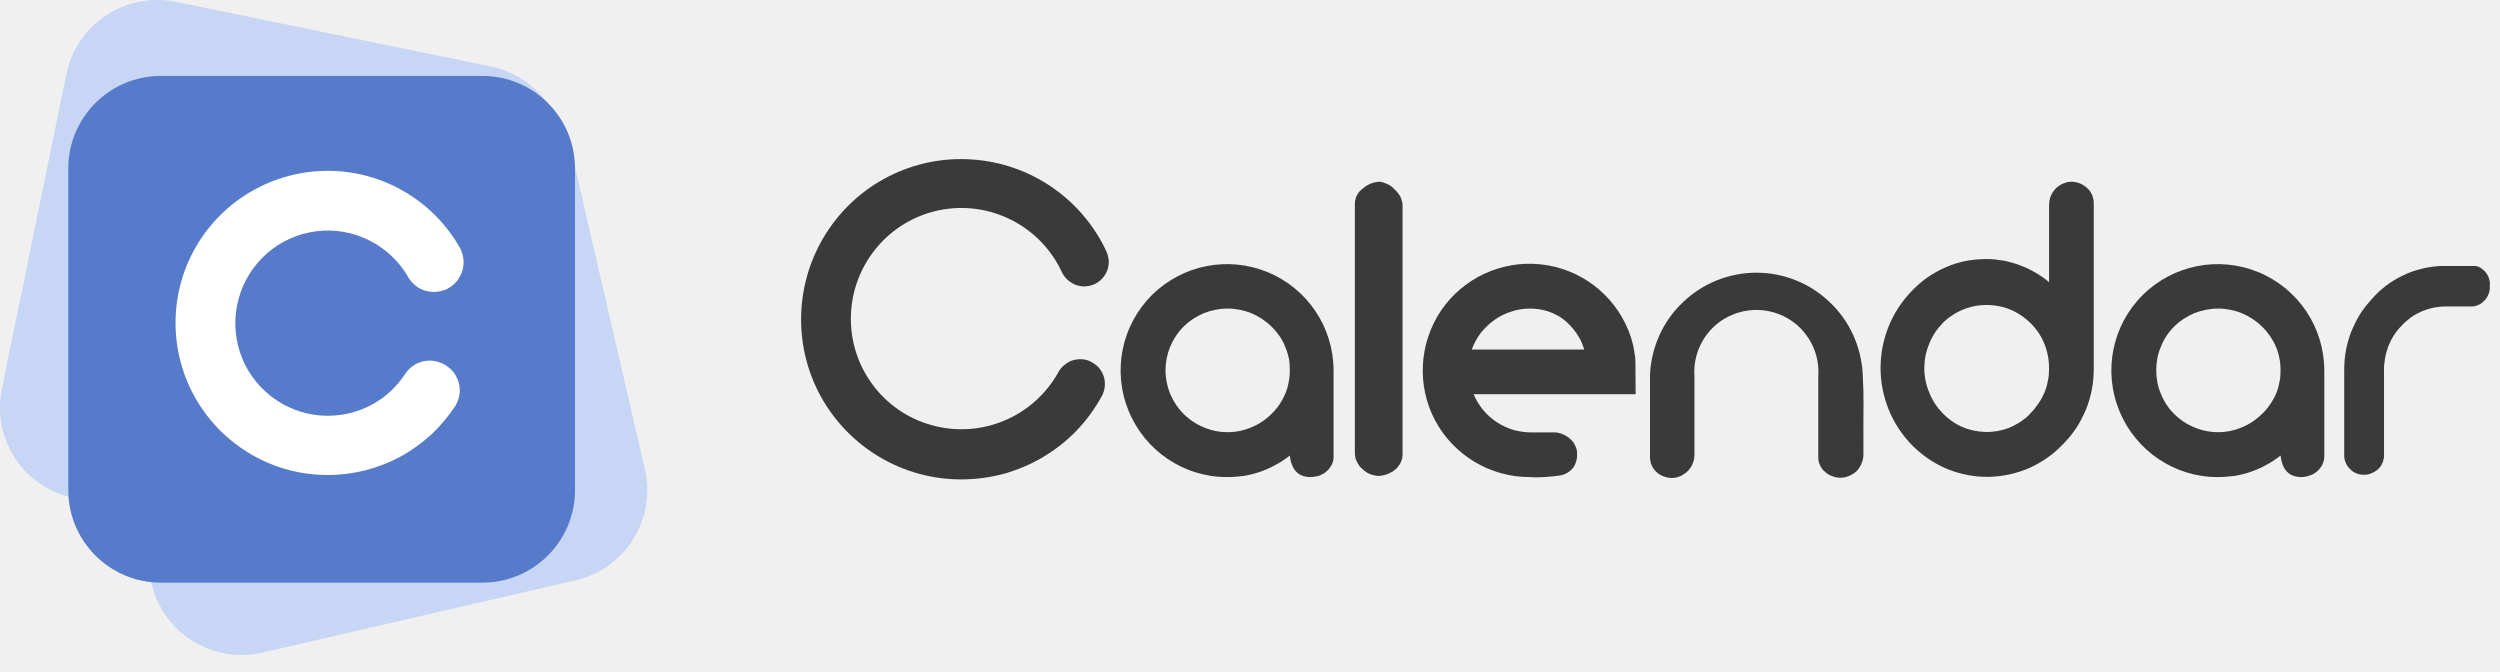
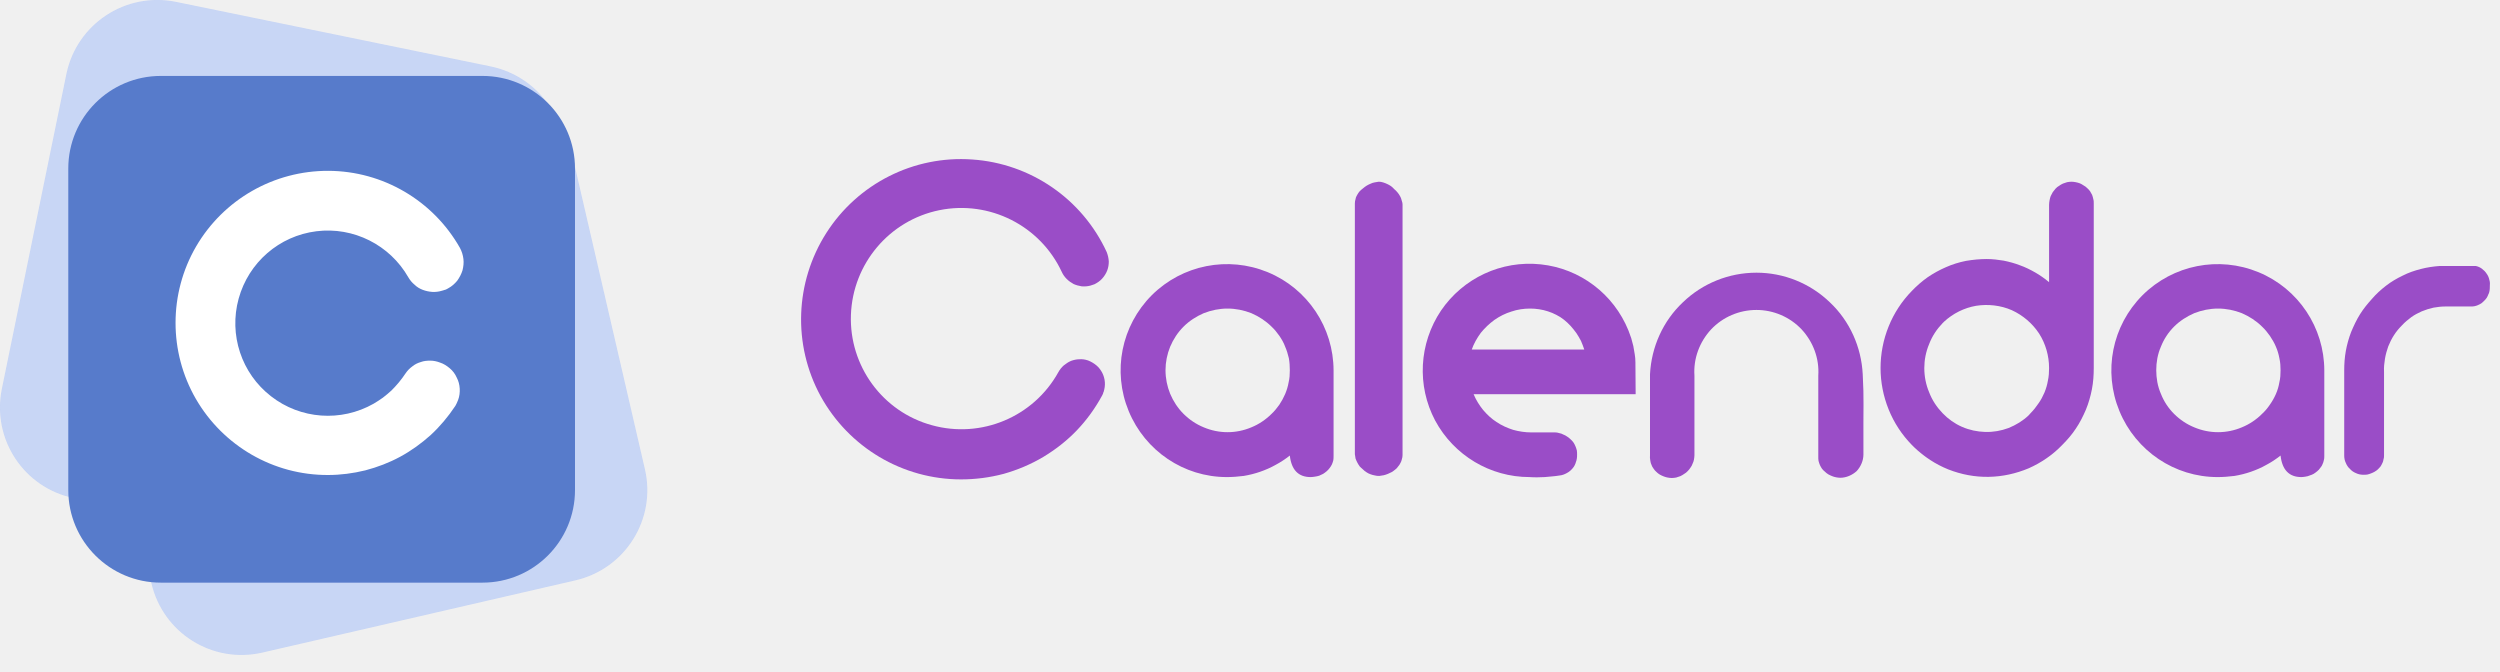
<svg xmlns="http://www.w3.org/2000/svg" viewBox="0 0 108 29" width="108" height="29">
  <style>
		tspan { white-space:pre }
		.shp0 { fill: #6997ff } 
		.shp1 { fill: #577bcb } 
		.shp2 { fill: #ffffff } 
- 		.shp3 { fill: #3a3a3a } 
+ 		.shp3 { fill: #9a4dc7 } 
	</style>
  <g id="Layer" style="opacity: 0.302">
    <path id="Layer" class="shp0" d="M0.08 16.8L2.87 3.19C3.32 1.03 5.43 -0.36 7.6 0.08L21.2 2.87C23.37 3.32 24.76 5.43 24.32 7.6L21.52 21.2C21.08 23.37 18.97 24.76 16.8 24.32L3.2 21.52C1.03 21.08 -0.36 18.97 0.08 16.8Z" />
  </g>
  <g id="Layer" style="opacity: 0.302">
    <path id="Layer" class="shp0" d="M6.41 6.87L19.94 3.75C22.09 3.25 24.24 4.59 24.73 6.74L27.86 20.27C28.36 22.42 27.02 24.57 24.86 25.07L11.34 28.19C9.18 28.69 7.04 27.35 6.54 25.19L3.42 11.67C2.92 9.51 4.26 7.37 6.41 6.87Z" />
  </g>
  <path id="Layer" class="shp1" d="M6.95 3.28L20.84 3.28C23.05 3.28 24.84 5.07 24.84 7.28L24.84 21.17C24.84 23.38 23.05 25.17 20.84 25.17L6.95 25.17C4.74 25.17 2.95 23.38 2.95 21.17L2.95 7.28C2.95 5.07 4.74 3.28 6.95 3.28Z" />
  <path id="Layer" class="shp2" d="M14.17 20.52C11.82 20.53 9.64 19.27 8.46 17.23C7.29 15.2 7.29 12.68 8.47 10.65C9.66 8.61 11.84 7.37 14.19 7.38C16.54 7.39 18.71 8.66 19.87 10.71C19.95 10.86 20 11.02 20.02 11.19C20.04 11.35 20.02 11.52 19.98 11.68C19.93 11.84 19.85 11.99 19.75 12.13C19.64 12.26 19.52 12.37 19.37 12.45C19.35 12.46 19.33 12.47 19.3 12.49C19.28 12.5 19.26 12.51 19.23 12.52C19.21 12.52 19.19 12.53 19.16 12.54C19.14 12.55 19.11 12.55 19.09 12.56L19.09 12.56C18.96 12.6 18.81 12.62 18.67 12.61C18.53 12.6 18.39 12.57 18.26 12.52C18.13 12.47 18.01 12.4 17.91 12.3C17.8 12.21 17.71 12.1 17.64 11.98C16.84 10.58 15.27 9.79 13.67 9.99C12.06 10.19 10.74 11.34 10.31 12.9C9.88 14.46 10.43 16.13 11.71 17.12C12.98 18.11 14.73 18.24 16.14 17.44C16.28 17.36 16.41 17.27 16.54 17.18C16.67 17.08 16.79 16.98 16.91 16.87C17.02 16.76 17.13 16.64 17.23 16.52C17.34 16.39 17.43 16.26 17.52 16.13C17.6 16.01 17.7 15.91 17.81 15.83C17.92 15.74 18.04 15.68 18.18 15.64C18.31 15.59 18.45 15.58 18.59 15.58C18.73 15.58 18.87 15.61 19 15.66L19 15.66C19.16 15.71 19.3 15.8 19.43 15.91C19.56 16.02 19.66 16.15 19.73 16.31C19.81 16.46 19.85 16.62 19.86 16.79C19.87 16.95 19.85 17.12 19.79 17.28C19.78 17.3 19.77 17.33 19.76 17.35C19.75 17.37 19.74 17.4 19.73 17.42C19.72 17.44 19.71 17.46 19.7 17.48C19.69 17.51 19.67 17.53 19.66 17.55C19.36 18 19.01 18.42 18.61 18.79C18.21 19.15 17.77 19.47 17.29 19.73C16.81 19.99 16.31 20.18 15.78 20.32C15.25 20.45 14.71 20.52 14.17 20.52L14.17 20.52Z" />
  <path id="Layer" fill-rule="evenodd" class="shp3" d="M57.61 19.69C57.61 19.75 57.61 19.82 57.6 19.88C57.58 19.94 57.57 20 57.54 20.06C57.51 20.12 57.48 20.17 57.44 20.22C57.4 20.27 57.36 20.32 57.31 20.36C57.26 20.4 57.21 20.44 57.16 20.47C57.1 20.5 57.05 20.52 56.99 20.55C56.93 20.57 56.87 20.58 56.81 20.59C56.74 20.6 56.68 20.61 56.62 20.61C56.09 20.61 55.79 20.3 55.72 19.68C55.53 19.83 55.32 19.97 55.11 20.08C54.9 20.2 54.67 20.3 54.44 20.38C54.21 20.46 53.97 20.52 53.73 20.56C53.49 20.59 53.24 20.61 53 20.61C51.14 20.61 49.47 19.48 48.76 17.76C48.05 16.04 48.44 14.07 49.76 12.75C51.08 11.44 53.05 11.05 54.77 11.76C56.49 12.47 57.61 14.15 57.61 16.01L57.61 19.69ZM55.72 15.99C55.72 15.99 55.72 16 55.72 16C55.72 16 55.72 16.01 55.72 16.01L55.72 15.99ZM55.68 15.48C55.64 15.31 55.59 15.14 55.52 14.98C55.46 14.81 55.37 14.66 55.27 14.51C55.17 14.37 55.06 14.23 54.93 14.11C54.68 13.86 54.38 13.67 54.06 13.53C53.73 13.4 53.38 13.33 53.03 13.33C52.68 13.33 52.33 13.4 52 13.53C51.68 13.67 51.38 13.86 51.13 14.11C50.88 14.36 50.69 14.65 50.55 14.98C50.42 15.3 50.35 15.65 50.35 15.99C50.35 16.34 50.42 16.69 50.55 17.01C50.69 17.34 50.88 17.63 51.13 17.88C51.38 18.13 51.68 18.33 52 18.46C52.33 18.6 52.68 18.67 53.03 18.67C53.38 18.67 53.73 18.6 54.06 18.46C54.38 18.33 54.68 18.13 54.93 17.88C55.06 17.76 55.17 17.62 55.27 17.48C55.37 17.33 55.45 17.18 55.52 17.02C55.59 16.85 55.64 16.69 55.67 16.51C55.71 16.35 55.72 16.17 55.72 16C55.72 15.83 55.71 15.65 55.68 15.48Z" />
  <path id="Layer" class="shp3" d="M60.59 19.66C60.59 19.72 60.58 19.78 60.56 19.84C60.55 19.89 60.53 19.95 60.5 20C60.47 20.06 60.44 20.11 60.4 20.15C60.37 20.2 60.33 20.24 60.28 20.28C60.23 20.32 60.18 20.36 60.13 20.39C60.07 20.42 60.01 20.45 59.96 20.47C59.9 20.5 59.84 20.51 59.78 20.53C59.72 20.54 59.65 20.55 59.59 20.56C59.52 20.56 59.46 20.56 59.4 20.54C59.33 20.53 59.27 20.51 59.21 20.49C59.15 20.47 59.09 20.44 59.03 20.4C58.98 20.37 58.93 20.33 58.88 20.28C58.83 20.24 58.78 20.19 58.74 20.15C58.7 20.1 58.67 20.04 58.64 19.99C58.61 19.93 58.58 19.87 58.56 19.81C58.55 19.75 58.54 19.68 58.53 19.62L58.53 8.79C58.53 8.72 58.54 8.66 58.56 8.6C58.57 8.53 58.6 8.47 58.63 8.42C58.66 8.36 58.7 8.31 58.74 8.26C58.79 8.21 58.84 8.17 58.89 8.13C58.94 8.09 58.99 8.05 59.04 8.02C59.09 7.99 59.15 7.96 59.2 7.94C59.26 7.91 59.32 7.89 59.38 7.88C59.44 7.87 59.5 7.86 59.56 7.85C59.62 7.85 59.69 7.86 59.75 7.88C59.81 7.9 59.87 7.92 59.93 7.95C59.98 7.97 60.04 8.01 60.09 8.04C60.14 8.08 60.19 8.12 60.23 8.17C60.28 8.21 60.33 8.26 60.37 8.31C60.41 8.36 60.45 8.41 60.48 8.47C60.51 8.52 60.54 8.59 60.55 8.65C60.57 8.71 60.59 8.77 60.59 8.84L60.59 19.66Z" />
  <path id="Layer" fill-rule="evenodd" class="shp3" d="M70.66 17.03L63.66 17.03C63.76 17.27 63.9 17.5 64.07 17.71C64.24 17.91 64.43 18.09 64.65 18.23C64.87 18.38 65.12 18.49 65.37 18.57C65.62 18.64 65.89 18.68 66.15 18.68L67.18 18.68C67.24 18.68 67.3 18.69 67.36 18.71C67.42 18.72 67.48 18.74 67.53 18.77C67.59 18.79 67.64 18.82 67.7 18.86C67.75 18.89 67.8 18.93 67.84 18.97C67.89 19.01 67.93 19.06 67.97 19.11C68 19.16 68.04 19.22 68.06 19.28C68.09 19.34 68.1 19.4 68.12 19.46C68.13 19.52 68.13 19.59 68.13 19.65C68.13 19.76 68.12 19.86 68.08 19.96C68.05 20.07 68 20.16 67.93 20.24C67.86 20.32 67.78 20.39 67.68 20.44C67.59 20.49 67.49 20.53 67.38 20.54C67.27 20.56 67.16 20.57 67.06 20.58C66.95 20.59 66.84 20.6 66.73 20.61C66.62 20.61 66.51 20.62 66.41 20.62C66.3 20.62 66.19 20.62 66.08 20.61C64.37 20.61 62.81 19.67 62 18.17C61.2 16.66 61.3 14.84 62.25 13.42C63.21 12.01 64.86 11.24 66.56 11.42C68.26 11.6 69.71 12.7 70.35 14.28C70.39 14.39 70.43 14.5 70.47 14.61C70.5 14.72 70.53 14.84 70.56 14.95C70.58 15.07 70.6 15.18 70.62 15.3C70.64 15.42 70.65 15.53 70.65 15.65L70.66 17.03ZM68.44 15.1C68.4 14.97 68.35 14.85 68.3 14.73C68.24 14.61 68.17 14.5 68.1 14.39C68.02 14.28 67.94 14.18 67.85 14.08C67.76 13.98 67.66 13.89 67.56 13.81C67.46 13.73 67.35 13.66 67.23 13.6C67.12 13.54 66.99 13.49 66.87 13.45C66.75 13.41 66.62 13.38 66.49 13.36C66.36 13.34 66.23 13.33 66.1 13.33C65.83 13.33 65.55 13.37 65.29 13.46C65.03 13.54 64.79 13.66 64.56 13.82C64.34 13.98 64.14 14.17 63.97 14.38C63.81 14.6 63.67 14.84 63.58 15.1L68.44 15.1Z" />
  <path id="Layer" class="shp3" d="M80.5 19.64C80.5 19.77 80.47 19.9 80.42 20.02C80.37 20.14 80.3 20.25 80.21 20.35C80.11 20.44 80 20.51 79.88 20.56C79.76 20.61 79.63 20.64 79.5 20.64C79.44 20.64 79.38 20.63 79.32 20.62C79.26 20.61 79.2 20.59 79.15 20.57C79.09 20.55 79.04 20.52 78.98 20.49C78.93 20.46 78.88 20.42 78.84 20.38C78.79 20.34 78.75 20.3 78.71 20.25C78.68 20.2 78.64 20.14 78.62 20.09C78.59 20.03 78.58 19.97 78.56 19.91C78.55 19.85 78.55 19.79 78.55 19.73L78.55 16.23C78.6 15.49 78.33 14.77 77.83 14.23C77.32 13.69 76.61 13.39 75.88 13.39C75.14 13.39 74.43 13.69 73.92 14.23C73.42 14.77 73.15 15.49 73.2 16.23L73.2 16.23L73.2 19.66C73.2 19.72 73.19 19.79 73.18 19.85C73.17 19.91 73.15 19.97 73.12 20.03C73.1 20.09 73.07 20.15 73.03 20.2C73 20.25 72.96 20.3 72.91 20.35C72.86 20.4 72.82 20.44 72.76 20.47C72.71 20.51 72.65 20.54 72.59 20.57C72.54 20.59 72.47 20.61 72.41 20.63C72.35 20.64 72.28 20.65 72.22 20.65C72.16 20.65 72.1 20.64 72.04 20.63C71.98 20.62 71.92 20.6 71.87 20.58C71.81 20.56 71.76 20.53 71.7 20.5C71.65 20.47 71.6 20.43 71.56 20.39C71.51 20.35 71.47 20.3 71.43 20.24C71.39 20.19 71.36 20.13 71.34 20.07C71.31 20.01 71.3 19.94 71.29 19.88C71.28 19.81 71.27 19.75 71.28 19.68L71.28 16.17C71.34 14.99 71.84 13.87 72.7 13.06C73.55 12.24 74.69 11.78 75.88 11.78C77.06 11.78 78.2 12.24 79.05 13.06C79.91 13.87 80.41 14.99 80.47 16.17C80.53 17.35 80.49 17.28 80.5 19.64Z" />
  <path id="Layer" fill-rule="evenodd" class="shp3" d="M90.45 15.9C90.45 16.21 90.43 16.51 90.37 16.82C90.31 17.12 90.23 17.41 90.11 17.7C89.99 17.98 89.85 18.26 89.68 18.51C89.51 18.77 89.31 19 89.09 19.22C88.68 19.65 88.18 19.99 87.64 20.23C87.09 20.46 86.51 20.59 85.91 20.6C85.32 20.61 84.73 20.5 84.17 20.28C83.62 20.06 83.12 19.73 82.69 19.32L82.59 19.22C82.16 18.78 81.82 18.26 81.59 17.69C81.36 17.12 81.24 16.51 81.24 15.9C81.24 15.28 81.36 14.67 81.59 14.1C81.82 13.53 82.16 13.01 82.59 12.57C82.8 12.35 83.03 12.15 83.27 11.98C83.52 11.81 83.79 11.66 84.07 11.54C84.34 11.42 84.63 11.33 84.93 11.27C85.23 11.22 85.53 11.19 85.83 11.19C86.07 11.19 86.32 11.22 86.56 11.26C86.8 11.31 87.03 11.37 87.26 11.46C87.49 11.54 87.71 11.65 87.92 11.77C88.13 11.89 88.33 12.03 88.52 12.19L88.52 8.85C88.52 8.79 88.53 8.72 88.54 8.66C88.55 8.59 88.57 8.53 88.59 8.47C88.62 8.41 88.65 8.36 88.68 8.3C88.72 8.25 88.76 8.2 88.8 8.15C88.85 8.1 88.89 8.06 88.95 8.03C89 7.99 89.06 7.96 89.12 7.93C89.17 7.91 89.24 7.89 89.3 7.87C89.36 7.86 89.43 7.85 89.49 7.85C89.55 7.85 89.61 7.86 89.67 7.87C89.73 7.88 89.79 7.9 89.85 7.92C89.91 7.95 89.96 7.97 90.01 8.01C90.07 8.04 90.12 8.08 90.16 8.12C90.21 8.16 90.25 8.21 90.29 8.26C90.32 8.31 90.35 8.37 90.38 8.42C90.4 8.48 90.42 8.54 90.43 8.6C90.45 8.66 90.45 8.73 90.45 8.79L90.45 15.9ZM88.09 14.41C87.8 13.97 87.39 13.62 86.91 13.4C86.43 13.19 85.89 13.13 85.37 13.21C84.85 13.3 84.37 13.54 83.98 13.9L83.92 13.96C83.67 14.22 83.47 14.52 83.34 14.86C83.2 15.19 83.13 15.55 83.13 15.9C83.13 16.26 83.2 16.62 83.34 16.95C83.47 17.29 83.67 17.59 83.92 17.85C84.16 18.1 84.44 18.3 84.76 18.44C85.08 18.58 85.42 18.65 85.76 18.66C86.11 18.67 86.45 18.61 86.77 18.49C87.09 18.36 87.39 18.18 87.64 17.94L87.72 17.85C87.85 17.72 87.96 17.58 88.06 17.43C88.17 17.28 88.25 17.12 88.32 16.96C88.39 16.79 88.44 16.62 88.47 16.44C88.51 16.26 88.52 16.08 88.52 15.9C88.52 15.37 88.37 14.85 88.09 14.41Z" />
  <path id="Layer" fill-rule="evenodd" class="shp3" d="M100.41 19.69C100.41 19.75 100.41 19.82 100.39 19.88C100.38 19.94 100.36 20 100.33 20.06C100.31 20.12 100.27 20.17 100.23 20.22C100.2 20.27 100.15 20.32 100.1 20.36C100.05 20.4 100 20.44 99.95 20.47C99.9 20.5 99.84 20.52 99.78 20.54C99.72 20.57 99.66 20.58 99.6 20.59C99.54 20.6 99.48 20.61 99.42 20.61C98.89 20.61 98.59 20.3 98.52 19.68C98.33 19.83 98.12 19.97 97.91 20.08C97.7 20.2 97.47 20.3 97.24 20.38C97.01 20.46 96.77 20.52 96.53 20.56C96.29 20.59 96.04 20.61 95.8 20.61C93.94 20.61 92.27 19.48 91.56 17.76C90.85 16.04 91.24 14.07 92.56 12.75C93.88 11.44 95.85 11.05 97.57 11.76C99.29 12.47 100.41 14.15 100.41 16.01L100.41 19.69ZM98.52 15.99C98.52 15.99 98.52 16 98.52 16C98.52 16 98.52 16.01 98.52 16.01L98.52 15.99ZM98.47 15.48C98.44 15.31 98.39 15.14 98.32 14.98C98.25 14.81 98.16 14.66 98.06 14.51C97.96 14.37 97.85 14.23 97.72 14.11C97.47 13.86 97.17 13.67 96.85 13.53C96.52 13.4 96.17 13.33 95.82 13.33C95.47 13.33 95.12 13.4 94.79 13.53C94.47 13.67 94.17 13.86 93.92 14.11C93.67 14.36 93.48 14.65 93.35 14.98C93.21 15.3 93.15 15.65 93.15 15.99C93.15 16.34 93.21 16.69 93.35 17.01C93.48 17.34 93.67 17.63 93.92 17.88C94.17 18.13 94.47 18.33 94.79 18.46C95.12 18.6 95.47 18.67 95.82 18.67C96.17 18.67 96.52 18.6 96.85 18.46C97.17 18.33 97.47 18.13 97.72 17.88C97.85 17.76 97.96 17.63 98.06 17.48C98.16 17.34 98.25 17.18 98.32 17.02C98.39 16.86 98.44 16.69 98.47 16.51C98.51 16.35 98.52 16.17 98.52 16C98.52 15.83 98.51 15.65 98.47 15.48Z" />
  <path id="Layer" class="shp3" d="M107.56 12.38C107.56 12.44 107.56 12.49 107.55 12.55C107.54 12.6 107.53 12.66 107.5 12.71C107.48 12.76 107.46 12.81 107.43 12.86C107.4 12.91 107.36 12.95 107.32 12.99C107.28 13.03 107.24 13.07 107.2 13.1C107.15 13.13 107.1 13.16 107.05 13.18C107 13.2 106.95 13.22 106.89 13.23C106.84 13.24 106.79 13.24 106.73 13.24L105.65 13.24C105.47 13.24 105.3 13.26 105.13 13.29C104.95 13.33 104.79 13.38 104.62 13.45C104.46 13.52 104.31 13.6 104.17 13.7C104.02 13.81 103.89 13.92 103.77 14.05C103.64 14.18 103.52 14.32 103.42 14.48C103.32 14.63 103.24 14.8 103.17 14.97C103.11 15.14 103.06 15.32 103.03 15.5C103 15.68 102.98 15.87 102.99 16.05L102.99 19.66C102.99 19.72 102.99 19.78 102.97 19.83C102.96 19.89 102.95 19.95 102.92 20C102.9 20.05 102.87 20.1 102.84 20.15C102.8 20.2 102.76 20.24 102.72 20.28C102.68 20.32 102.63 20.35 102.58 20.38C102.53 20.41 102.48 20.43 102.43 20.45C102.38 20.47 102.32 20.49 102.27 20.5C102.21 20.51 102.16 20.51 102.1 20.51C101.99 20.51 101.88 20.49 101.78 20.44C101.68 20.4 101.59 20.34 101.52 20.26C101.44 20.19 101.38 20.1 101.34 20C101.29 19.9 101.27 19.79 101.27 19.68L101.27 16C101.27 15.72 101.29 15.43 101.34 15.16C101.39 14.88 101.47 14.6 101.57 14.34C101.68 14.08 101.8 13.82 101.95 13.58C102.1 13.34 102.28 13.12 102.47 12.91C102.65 12.7 102.86 12.51 103.08 12.34C103.3 12.17 103.54 12.03 103.79 11.91C104.04 11.78 104.31 11.69 104.58 11.62C104.85 11.55 105.12 11.51 105.4 11.49L106.95 11.49L106.95 11.49C107.05 11.51 107.14 11.55 107.22 11.61C107.3 11.67 107.37 11.74 107.42 11.82C107.48 11.9 107.52 11.99 107.54 12.09C107.57 12.18 107.57 12.28 107.56 12.38Z" />
  <path id="Layer" class="shp3" d="M41.52 20.71C38.99 20.71 36.67 19.33 35.45 17.11C34.24 14.89 34.34 12.19 35.7 10.06C37.06 7.93 39.48 6.71 42 6.89C44.52 7.06 46.75 8.59 47.81 10.89C47.86 11.02 47.89 11.15 47.9 11.29C47.9 11.43 47.88 11.56 47.83 11.69C47.78 11.82 47.7 11.94 47.61 12.04C47.52 12.14 47.4 12.22 47.28 12.28L47.1 12.34L47.1 12.34C46.98 12.37 46.86 12.38 46.73 12.37C46.61 12.35 46.49 12.32 46.38 12.27C46.27 12.21 46.17 12.14 46.08 12.05C45.99 11.96 45.92 11.86 45.87 11.75C44.94 9.75 42.75 8.64 40.58 9.08C38.42 9.52 36.84 11.39 36.76 13.6C36.68 15.81 38.13 17.79 40.26 18.37C42.39 18.96 44.65 18.01 45.72 16.08C45.78 15.97 45.86 15.87 45.95 15.79C46.05 15.71 46.15 15.64 46.27 15.59C46.38 15.55 46.51 15.52 46.63 15.52C46.76 15.51 46.88 15.53 47 15.57L47 15.57C47.13 15.62 47.25 15.69 47.36 15.78C47.47 15.87 47.55 15.98 47.62 16.11C47.68 16.23 47.72 16.37 47.73 16.51C47.74 16.65 47.72 16.79 47.68 16.92C47.68 16.93 47.67 16.95 47.66 16.96C47.66 16.98 47.65 16.99 47.65 17.01C47.64 17.02 47.64 17.03 47.63 17.05C47.62 17.06 47.62 17.08 47.61 17.09C47.31 17.64 46.95 18.14 46.52 18.59C46.09 19.04 45.6 19.42 45.07 19.74C44.53 20.06 43.96 20.3 43.36 20.47C42.76 20.63 42.14 20.71 41.52 20.71Z" />
</svg>
